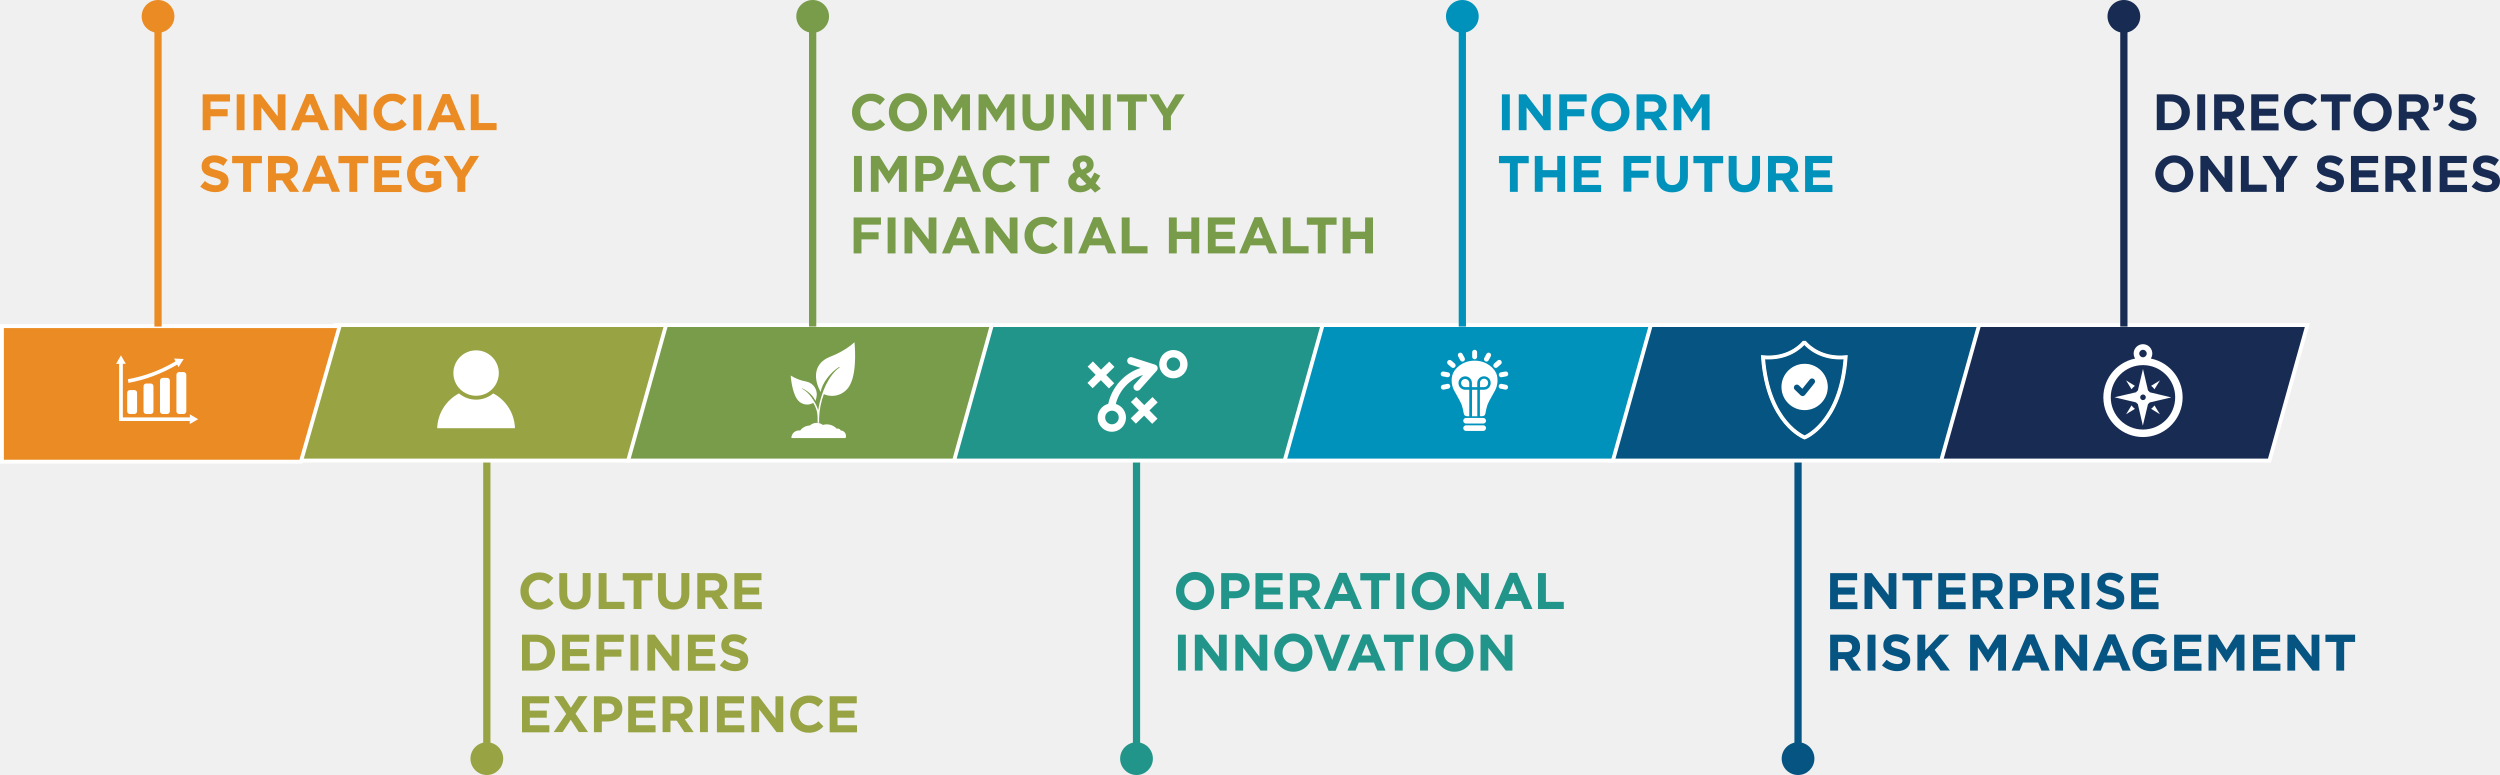
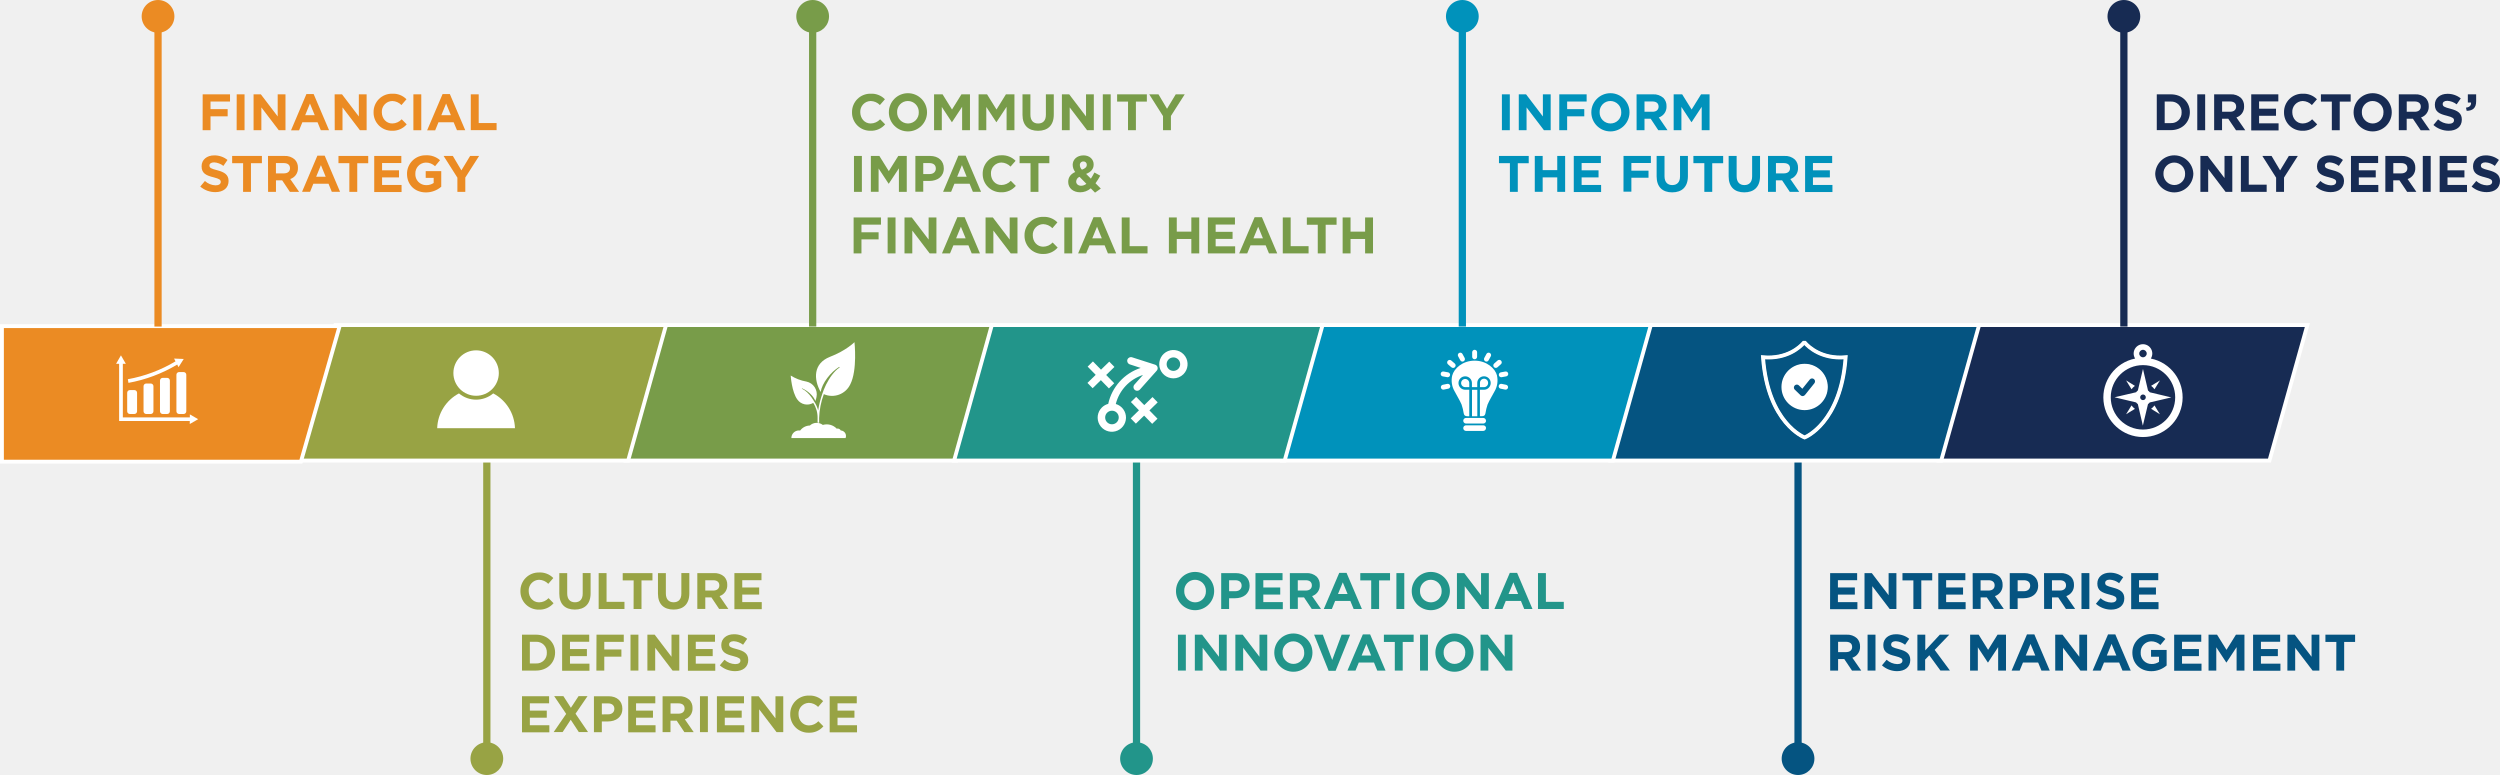
<svg xmlns="http://www.w3.org/2000/svg" xmlns:xlink="http://www.w3.org/1999/xlink" version="1.1" viewBox="0 0 1410.77 437.33" xml:space="preserve">
  <defs>
    <style>
		.cls-1, .cls-3 { fill: #789c49; }
		.cls-1, .cls-10, .cls-11, .cls-16, .cls-19, .cls-20, .cls-5 { stroke: #fff; stroke-width: 2.19px; }
		.cls-1, .cls-10, .cls-11, .cls-12, .cls-14, .cls-16, .cls-17, .cls-19, .cls-2, .cls-20, .cls-21, .cls-5, .cls-6, .cls-8 { stroke-miterlimit: 10; }
		.cls-12, .cls-14, .cls-17, .cls-2, .cls-21, .cls-6, .cls-8 { fill: none; stroke-width: 4.09px; }
		.cls-2 { stroke: #789c49; }
		.cls-4 { fill: #fff; }
		.cls-5, .cls-7 { fill: #172b53; }
		.cls-6 { stroke: #172b53; }
		.cls-8 { stroke: #055481; }
		.cls-10, .cls-9 { fill: #055481; }
		.cls-11, .cls-13 { fill: #0092bb; }
		.cls-12 { stroke: #0092bb; }
		.cls-14 { stroke: #22958a; }
		.cls-15, .cls-16 { fill: #22958a; }
		.cls-17 { stroke: #98a344; }
		.cls-18, .cls-19 { fill: #98a344; }
		.cls-20, .cls-22 { fill: #eb8b23; }
		.cls-21 { stroke: #eb8b23; }
		#financial, #directors, #enterprise, #culture, #community, #operational, #inform { transition: opacity 400ms ease-in-out; opacity: 1; }
		#financial:hover, #directors:hover, #enterprise:hover, #culture:hover, #community:hover, #operational:hover, #inform:hover { opacity: .8; }
		</style>
  </defs>
  <g id="traxx">
    <a xlink:href="https://nwcua.org/community-impact-financial-health-leveraging-resource-for-financial-resilience/" title="https://nwcua.org/community-impact-financial-health-leveraging-resource-for-financial-resilience/" target="_top">
      <g id="community">
        <polygon class="cls-1" points="539.71 259.9 353.17 259.9 374.47 183.44 561.1 183.44 539.71 259.9" />
        <line class="cls-2" x1="458.59" y1="184.28" x2="458.59" y2="13.79" />
        <circle class="cls-3" cx="458.59" cy="9.24" r="9.24" />
        <path class="cls-3" d="M480.8,63.42v-.06a10.31,10.31,0,0,1,10.57-10.48,10.47,10.47,0,0,1,8,3.13l-2.84,3.27A7.45,7.45,0,0,0,491.34,57a6,6,0,0,0-5.88,6.31v0c0,3.48,2.41,6.37,5.88,6.37a7.35,7.35,0,0,0,5.33-2.37l2.83,2.86a10.34,10.34,0,0,1-8.3,3.62A10.23,10.23,0,0,1,480.8,63.42Z" />
        <path class="cls-3" d="M501.59,63.42v-.06a10.77,10.77,0,0,1,21.54,0v0a10.77,10.77,0,0,1-21.54.06Zm16.88,0v-.06A6.15,6.15,0,0,0,512.33,57a6.06,6.06,0,0,0-6.08,6.31v0a6.16,6.16,0,0,0,6.14,6.37A6.06,6.06,0,0,0,518.47,63.42Z" />
        <path class="cls-3" d="M527.1,53.23h4.8l5.33,8.57,5.32-8.57h4.81V73.49h-4.43V60.27l-5.7,8.65h-.12l-5.64-8.57V73.49H527.1Z" />
        <path class="cls-3" d="M552.23,53.23H557l5.33,8.57,5.32-8.57h4.81V73.49h-4.43V60.27l-5.7,8.65h-.12l-5.64-8.57V73.49h-4.37Z" />
        <path class="cls-3" d="M577,64.81V53.23h4.46V64.69c0,3.3,1.65,5,4.37,5s4.37-1.65,4.37-4.86V53.23h4.46V64.67c0,6.13-3.45,9.14-8.89,9.14S577,70.77,577,64.81Z" />
        <path class="cls-3" d="M599.24,53.23h4.11l9.5,12.48V53.23h4.4V73.49h-3.79l-9.82-12.88V73.49h-4.4Z" />
        <path class="cls-3" d="M622.32,53.23h4.46V73.49h-4.46Z" />
        <path class="cls-3" d="M636.56,57.34H630.4V53.23h16.78v4.11H641V73.49h-4.46Z" />
        <path class="cls-3" d="M656.3,65.5l-7.78-12.27h5.21l4.83,8.14,4.92-8.14h5.07l-7.79,12.19v8.07H656.3Z" />
        <path class="cls-3" d="M481.9,88h4.46v20.27H481.9Z" />
        <path class="cls-3" d="M491.43,88h4.8l5.33,8.57L506.89,88h4.8v20.27h-4.43V95l-5.7,8.65h-.12l-5.64-8.57v13.15h-4.37Z" />
        <path class="cls-3" d="M516.56,88h8.28c4.83,0,7.76,2.87,7.76,7V95c0,4.69-3.65,7.12-8.2,7.12H521v6.08h-4.46Zm8,10.22c2.23,0,3.53-1.33,3.53-3.07v-.06c0-2-1.39-3.06-3.62-3.06H521v6.19Z" />
        <path class="cls-3" d="M540.82,87.83h4.11l8.68,20.41H549l-1.85-4.55h-8.57l-1.85,4.55h-4.54Zm4.69,11.92-2.69-6.57-2.7,6.57Z" />
        <path class="cls-3" d="M554.54,98.16V98.1a10.3,10.3,0,0,1,10.57-10.47,10.46,10.46,0,0,1,8,3.12L570.26,94a7.45,7.45,0,0,0-5.18-2.28,6,6,0,0,0-5.88,6.31v0c0,3.48,2.41,6.37,5.88,6.37a7.31,7.31,0,0,0,5.33-2.37l2.83,2.86a10.34,10.34,0,0,1-8.3,3.62A10.23,10.23,0,0,1,554.54,98.16Z" />
        <path class="cls-3" d="M581.53,92.08h-6.17V88h16.79v4.11H586v16.16h-4.45Z" />
        <path class="cls-3" d="M615.54,106.27a9.12,9.12,0,0,1-5.93,2.25c-3.88,0-6.81-2.25-6.81-5.84v-.06c0-2.58,1.39-4.4,3.94-5.56a6.79,6.79,0,0,1-1.42-4V93c0-2.78,2.23-5.32,6.14-5.32,3.44,0,5.7,2.25,5.7,5.09v.06c0,2.72-1.74,4.31-4.25,5.3l2.69,2.69c.66-1,1.33-2.23,2-3.48l3.27,1.8a36.08,36.08,0,0,1-2.67,4.28l3,3-3.27,2.29Zm-2.49-2.55-3.88-3.94a3,3,0,0,0-1.88,2.67v0c0,1.42,1.19,2.38,2.84,2.38A4.83,4.83,0,0,0,613.05,103.72ZM613.28,93V93a1.78,1.78,0,0,0-1.91-1.88,1.91,1.91,0,0,0-2,2.05v.06a3.61,3.61,0,0,0,1.19,2.52C612.36,95.06,613.28,94.31,613.28,93Z" />
        <path class="cls-3" d="M481.7,122.71h15.43v4.06h-11v4.31h9.67v4h-9.67V143H481.7Z" />
        <path class="cls-3" d="M500.9,122.71h4.45V143H500.9Z" />
        <path class="cls-3" d="M510.42,122.71h4.11l9.5,12.48V122.71h4.4V143h-3.8l-9.81-12.88V143h-4.4Z" />
        <path class="cls-3" d="M540.24,122.57h4.11L553,143h-4.66l-1.85-4.55H538L536.1,143h-4.54Zm4.69,11.93-2.69-6.57-2.7,6.57Z" />
        <path class="cls-3" d="M556.16,122.71h4.11l9.5,12.48V122.71h4.4V143h-3.79l-9.82-12.88V143h-4.4Z" />
        <path class="cls-3" d="M578.14,132.9v-.05a10.3,10.3,0,0,1,10.56-10.48,10.46,10.46,0,0,1,8,3.12l-2.83,3.27a7.53,7.53,0,0,0-5.19-2.28,6,6,0,0,0-5.87,6.31v.06c0,3.47,2.4,6.36,5.87,6.36a7.3,7.3,0,0,0,5.33-2.37l2.84,2.87a10.39,10.39,0,0,1-8.31,3.61A10.23,10.23,0,0,1,578.14,132.9Z" />
        <path class="cls-3" d="M600.6,122.71h4.46V143H600.6Z" />
        <path class="cls-3" d="M617.08,122.57h4.11L629.87,143h-4.66l-1.85-4.55h-8.57L612.94,143h-4.55Zm4.68,11.93-2.69-6.57-2.69,6.57Z" />
        <path class="cls-3" d="M633,122.71h4.46v16.21h10.1V143H633Z" />
        <path class="cls-3" d="M659.61,122.71h4.45v8h8.22v-8h4.46V143h-4.46v-8.14h-8.22V143h-4.45Z" />
        <path class="cls-3" d="M681.61,122.71h15.28v4H686v4.11h9.55v4H686V139h11v4H681.61Z" />
        <path class="cls-3" d="M708,122.57h4.11L720.75,143h-4.66l-1.86-4.55h-8.56L703.81,143h-4.54Zm4.69,11.93L710,127.93l-2.69,6.57Z" />
        <path class="cls-3" d="M723.88,122.71h4.45v16.21h10.11V143H723.88Z" />
        <path class="cls-3" d="M743.62,126.83h-6.16v-4.12h16.78v4.12h-6.16V143h-4.46Z" />
        <path class="cls-3" d="M757.66,122.71h4.46v8h8.22v-8h4.46V143h-4.46v-8.14h-8.22V143h-4.46Z" />
        <path class="cls-4" d="M474.45,242.91a2,2,0,0,0-1.74-1.08,2.18,2.18,0,0,0-.52.07,7.79,7.79,0,0,0-7.86-2.11,5.69,5.69,0,0,0-7.33.33,7.07,7.07,0,0,0-5.48,2.84,4.62,4.62,0,0,0-.66-.06,4.3,4.3,0,0,0-4.29,4.3h30.6a3.06,3.06,0,0,0,.23-1.18,3.12,3.12,0,0,0-2.95-3.11Z" />
        <path class="cls-4" d="M482.18,193.09s-4.7,4.77-13.84,8.27c-9.49,3.76-9.28,12.63-5.24,19.84.78-5,5.66-11.2,10.4-14.12a.21.21,0,0,1,.28.09.22.22,0,0,1-.08.27,14.32,14.32,0,0,0-2.19,1.82,26.48,26.48,0,0,0-3.82,5,37.08,37.08,0,0,0-2.79,5.58c-.32.79-.53,1.4-.7,1.9l-.1.3h0a52.46,52.46,0,0,0-2.4,9.53,17,17,0,0,0-2.12-4.76l-.06-.1c-.15-.27-.33-.61-.6-1a22.08,22.08,0,0,0-2.18-3,15.22,15.22,0,0,0-2.72-2.49,8.55,8.55,0,0,0-1.45-.83.12.12,0,0,1-.07-.15.12.12,0,0,1,.15-.08c3,1.22,6.5,4.29,7.46,7.15a11.66,11.66,0,0,0,.65-2.29,7.34,7.34,0,0,0-5.7-8.7,24.56,24.56,0,0,1-8.86-3.4s.57,9.3,3.78,13.57a6.76,6.76,0,0,0,8.93,1.87,15.06,15.06,0,0,1,2.46,8.55c0,.83,0,1.67,0,2.55a4.94,4.94,0,0,1,.87.14c0-.21,0-.42,0-.63h0c0-.76,0-1.45,0-2.09a42.34,42.34,0,0,1,2.65-13.46,11.41,11.41,0,0,0,14.92-5.5c4.12-8.07,2.38-23.79,2.38-23.79Z" />
      </g>
    </a>
    <a xlink:href="https://nwcua.org/directors-only-series-guiding-the-movement-into-tomorrow/" title="Directors’ Only Series: Guiding the Movement into Tomorrow" target="_top">
      <g id="directors">
        <polygon class="cls-5" points="1280.67 259.9 1094.13 259.9 1115.44 183.44 1302.07 183.44 1280.67 259.9" />
        <path class="cls-4" d="M1215.79,219.67l3.09-5-5,3.06a7.93,7.93,0,0,1,1.89,1.9Z" />
        <path class="cls-4" d="M1213.87,230.69l5,3.09-3.08-5a7.79,7.79,0,0,1-1.9,1.9Z" />
        <path class="cls-4" d="M1202.84,228.77l-3.08,5,5-3.06a8.16,8.16,0,0,1-1.9-1.9Z" />
        <path class="cls-4" d="M1204.76,217.75l-5-3.09,3.07,5a8.12,8.12,0,0,1,1.9-1.89Z" />
        <path class="cls-4" d="M1209.32,225.79a1.58,1.58,0,1,1,1.57-1.57,1.57,1.57,0,0,1-1.57,1.57Zm3.82-4.43a4.55,4.55,0,0,0-1-1l-2.84-12.15-2.89,12.14a4.75,4.75,0,0,0-1,1l-12.17,2.84,12.16,2.9a4.75,4.75,0,0,0,1,.95l2.83,12.15,2.9-12.14a4.75,4.75,0,0,0,1-.95l12.17-2.84-12.16-2.89Z" />
        <path class="cls-4" d="M1209.3,242.4a18.18,18.18,0,1,1,18.18-18.18,18.19,18.19,0,0,1-18.18,18.18Zm0-45a2.11,2.11,0,1,1-2.11,2.11,2.12,2.12,0,0,1,2.11-2.11Zm4.44,4.93a5.32,5.32,0,0,0,.82-2.82,5.26,5.26,0,1,0-9.69,2.82,22.37,22.37,0,1,0,8.87,0Z" />
        <line class="cls-6" x1="1198.52" y1="184.28" x2="1198.52" y2="13.79" />
        <circle class="cls-7" cx="1198.52" cy="9.24" r="9.24" />
        <path class="cls-7" d="M1217.09,53.23H1225c6.36,0,10.76,4.37,10.76,10.08v0c0,5.71-4.4,10.13-10.76,10.13h-7.91ZM1225,69.47a5.77,5.77,0,0,0,6.1-6v-.06a5.81,5.81,0,0,0-6.1-6.1h-3.45V69.47Z" />
        <path class="cls-7" d="M1239.94,53.23h4.45V73.49h-4.45Z" />
        <path class="cls-7" d="M1249.46,53.23h9.26a8.09,8.09,0,0,1,5.91,2.06,6.35,6.35,0,0,1,1.73,4.63V60a6.29,6.29,0,0,1-4.34,6.28l5,7.23h-5.21L1257.42,67h-3.5v6.48h-4.46Zm9,9.84c2.17,0,3.42-1.15,3.42-2.86v-.06c0-1.91-1.33-2.89-3.5-2.89h-4.43v5.81Z" />
        <path class="cls-7" d="M1270.39,53.23h15.29v4h-10.86v4.11h9.55v4h-9.55v4.26h11v4h-15.43Z" />
        <path class="cls-7" d="M1288.89,63.42v-.06a10.3,10.3,0,0,1,10.57-10.48,10.47,10.47,0,0,1,8,3.13l-2.84,3.27a7.47,7.47,0,0,0-5.18-2.28,6,6,0,0,0-5.88,6.31v0c0,3.48,2.4,6.37,5.88,6.37a7.33,7.33,0,0,0,5.32-2.37l2.84,2.86a10.35,10.35,0,0,1-8.31,3.62A10.23,10.23,0,0,1,1288.89,63.42Z" />
        <path class="cls-7" d="M1315.87,57.34h-6.16V53.23h16.79v4.11h-6.17V73.49h-4.46Z" />
        <path class="cls-7" d="M1328.15,63.42v-.06a10.77,10.77,0,0,1,21.54,0v0a10.77,10.77,0,0,1-21.54.06Zm16.88,0v-.06a6.15,6.15,0,0,0-6.14-6.36,6.06,6.06,0,0,0-6.08,6.31v0a6.16,6.16,0,0,0,6.14,6.37A6.06,6.06,0,0,0,1345,63.42Z" />
        <path class="cls-7" d="M1353.66,53.23h9.26a8.08,8.08,0,0,1,5.9,2.06,6.36,6.36,0,0,1,1.74,4.63V60a6.3,6.3,0,0,1-4.34,6.28l5,7.23H1366L1361.62,67h-3.51v6.48h-4.45Zm9,9.84c2.17,0,3.41-1.15,3.41-2.86v-.06c0-1.91-1.33-2.89-3.5-2.89h-4.43v5.81Z" />
-         <path class="cls-7" d="M1373.05,60.73c2-.2,3-1.22,2.84-2.87h-1.79V53.23h4.68v3.91c0,3.82-1.91,5.35-5.35,5.41Z" />
-         <path class="cls-7" d="M1381.48,70.54l2.63-3.15a9.35,9.35,0,0,0,6.05,2.46c1.83,0,2.93-.73,2.93-1.91v-.06c0-1.13-.7-1.71-4.09-2.58-4.08-1-6.71-2.17-6.71-6.19v-.06c0-3.68,3-6.11,7.09-6.11a11.76,11.76,0,0,1,7.53,2.58l-2.32,3.36a9.46,9.46,0,0,0-5.27-2c-1.71,0-2.6.78-2.6,1.76v.06c0,1.33.87,1.77,4.37,2.67,4.11,1.07,6.42,2.54,6.42,6.07v.06c0,4-3.06,6.28-7.44,6.28A12.89,12.89,0,0,1,1381.48,70.54Z" />
+         <path class="cls-7" d="M1373.2,70.54l2.63-3.15a9.35,9.35,0,0,0,6.05,2.46c1.83,0,2.93-.73,2.93-1.91v-.06c0-1.13-.7-1.71-4.09-2.58-4.08-1-6.71-2.17-6.71-6.19v-.06c0-3.68,3-6.11,7.09-6.11a11.76,11.76,0,0,1,7.53,2.58l-2.32,3.36a9.46,9.46,0,0,0-5.27-2c-1.71,0-2.6.78-2.6,1.76v.06c0,1.33.87,1.77,4.37,2.67,4.11,1.07,6.42,2.54,6.42,6.07v.06c0,4-3.06,6.28-7.44,6.28A12.89,12.89,0,0,1,1373.2,70.54Z" />
+         <path class="cls-7" d="M1391.58,60.73c2-.2,3-1.22,2.84-2.87h-1.8V53.23h4.69v3.91c0,3.82-1.91,5.35-5.35,5.41Z" />
        <path class="cls-7" d="M1216.2,98.16V98.1a10.77,10.77,0,0,1,21.53,0v0a10.77,10.77,0,0,1-21.53.06Zm16.87,0V98.1a6.15,6.15,0,0,0-6.13-6.36,6.06,6.06,0,0,0-6.08,6.31v0a6.15,6.15,0,0,0,6.13,6.37A6.06,6.06,0,0,0,1233.07,98.16Z" />
        <path class="cls-7" d="M1241.7,88h4.11l9.5,12.48V88h4.4v20.27h-3.8l-9.81-12.89v12.89h-4.4Z" />
        <path class="cls-7" d="M1264.57,88H1269v16.21h10.1v4.06h-14.56Z" />
        <path class="cls-7" d="M1284.43,100.25,1276.65,88h5.21l4.83,8.14,4.92-8.14h5.07l-7.79,12.19v8.08h-4.46Z" />
        <path class="cls-7" d="M1306.75,105.28l2.64-3.15a9.31,9.31,0,0,0,6,2.46c1.82,0,2.92-.73,2.92-1.91v-.06c0-1.13-.69-1.71-4.08-2.58-4.08-1-6.72-2.17-6.72-6.19v-.06c0-3.67,3-6.11,7.1-6.11a11.71,11.71,0,0,1,7.52,2.58l-2.31,3.36a9.49,9.49,0,0,0-5.27-2c-1.71,0-2.61.78-2.61,1.77v0c0,1.34.87,1.77,4.37,2.67,4.11,1.07,6.43,2.54,6.43,6.08v0c0,4-3.07,6.28-7.44,6.28A12.92,12.92,0,0,1,1306.75,105.28Z" />
        <path class="cls-7" d="M1326.67,88H1342v4H1331.1v4.11h9.55v4h-9.55v4.26h11v4h-15.43Z" />
        <path class="cls-7" d="M1346.07,88h9.26a8.1,8.1,0,0,1,5.91,2.06,6.39,6.39,0,0,1,1.73,4.63v.06a6.29,6.29,0,0,1-4.34,6.28l4.95,7.24h-5.21l-4.34-6.49h-3.5v6.49h-4.46Zm9,9.84c2.17,0,3.42-1.15,3.42-2.86v-.06c0-1.91-1.33-2.89-3.51-2.89h-4.42v5.81Z" />
        <path class="cls-7" d="M1367.2,88h4.46v20.27h-4.46Z" />
        <path class="cls-7" d="M1376.73,88H1392v4h-10.85v4.11h9.55v4h-9.55v4.26h11v4h-15.43Z" />
        <path class="cls-7" d="M1394.74,105.28l2.63-3.15a9.31,9.31,0,0,0,6.05,2.46c1.82,0,2.92-.73,2.92-1.91v-.06c0-1.13-.69-1.71-4.08-2.58-4.08-1-6.71-2.17-6.71-6.19v-.06c0-3.67,3-6.11,7.09-6.11a11.71,11.71,0,0,1,7.52,2.58l-2.31,3.36a9.49,9.49,0,0,0-5.27-2c-1.71,0-2.6.78-2.6,1.77v0c0,1.34.86,1.77,4.37,2.67,4.11,1.07,6.42,2.54,6.42,6.08v0c0,4-3.07,6.28-7.44,6.28A12.87,12.87,0,0,1,1394.74,105.28Z" />
      </g>
    </a>
    <a xlink:href="https://nwcua.org/enterprise-risk-management-its-more-than-just-compliance-taking-risk-to-create-member-value/" title="Enterprise Risk Management: It’s More than Just Compliance! Taking Risk to Create Member Value" target="_top">
      <g id="enterprise">
        <line class="cls-8" x1="1014.65" y1="253.05" x2="1014.65" y2="423.55" />
        <circle class="cls-9" cx="1014.65" cy="428.1" r="9.24" />
        <polygon class="cls-10" points="1095.43 259.9 908.89 259.9 930.2 183.44 1116.83 183.44 1095.43 259.9" />
        <path class="cls-9" d="M1032.76,323.41H1048v4h-10.85v4.11h9.55v4h-9.55v4.25h11v4h-15.43Z" />
        <path class="cls-9" d="M1052.16,323.41h4.11l9.49,12.47V323.41h4.4v20.26h-3.79l-9.81-12.88v12.88h-4.4Z" />
        <path class="cls-9" d="M1079.74,327.52h-6.16v-4.11h16.79v4.11h-6.17v16.15h-4.46Z" />
        <path class="cls-9" d="M1093.79,323.41h15.28v4h-10.85v4.11h9.55v4h-9.55v4.25h11v4h-15.42Z" />
        <path class="cls-9" d="M1113.18,323.41h9.27a8.07,8.07,0,0,1,5.9,2,6.36,6.36,0,0,1,1.74,4.63v.06a6.29,6.29,0,0,1-4.34,6.28l5,7.24h-5.21l-4.35-6.49h-3.5v6.49h-4.46Zm9,9.84c2.17,0,3.41-1.16,3.41-2.87v-.06c0-1.91-1.33-2.89-3.5-2.89h-4.43v5.82Z" />
        <path class="cls-9" d="M1134.12,323.41h8.27c4.84,0,7.76,2.86,7.76,7v.06c0,4.69-3.65,7.12-8.19,7.12h-3.39v6.08h-4.45Zm8,10.21c2.22,0,3.53-1.33,3.53-3.06v-.06c0-2-1.39-3.07-3.62-3.07h-3.45v6.19Z" />
        <path class="cls-9" d="M1153.46,323.41h9.26a8.07,8.07,0,0,1,5.9,2,6.36,6.36,0,0,1,1.74,4.63v.06a6.29,6.29,0,0,1-4.34,6.28l5,7.24h-5.21l-4.34-6.49h-3.51v6.49h-4.45Zm9,9.84c2.17,0,3.41-1.16,3.41-2.87v-.06c0-1.91-1.33-2.89-3.5-2.89h-4.43v5.82Z" />
        <path class="cls-9" d="M1174.59,323.41h4.46v20.26h-4.46Z" />
        <path class="cls-9" d="M1182.73,340.72l2.63-3.16a9.25,9.25,0,0,0,6.05,2.46c1.82,0,2.92-.72,2.92-1.91v-.06c0-1.13-.69-1.7-4.08-2.57-4.08-1.05-6.71-2.17-6.71-6.2v0c0-3.68,3-6.11,7.09-6.11a11.7,11.7,0,0,1,7.52,2.57l-2.31,3.36a9.56,9.56,0,0,0-5.27-2c-1.71,0-2.61.79-2.61,1.77v.06c0,1.33.87,1.76,4.38,2.66,4.11,1.07,6.42,2.55,6.42,6.08v.06c0,4-3.07,6.28-7.44,6.28A12.87,12.87,0,0,1,1182.73,340.72Z" />
        <path class="cls-9" d="M1202.64,323.41h15.29v4h-10.86v4.11h9.55v4h-9.55v4.25h11v4h-15.43Z" />
        <path class="cls-9" d="M1032.76,358.15H1042a8.1,8.1,0,0,1,5.91,2.05,6.39,6.39,0,0,1,1.73,4.63v.06a6.28,6.28,0,0,1-4.34,6.28l5,7.24h-5.21l-4.34-6.48h-3.5v6.48h-4.46Zm9,9.84c2.17,0,3.42-1.16,3.42-2.87v-.05c0-1.91-1.33-2.9-3.51-2.9h-4.42V368Z" />
        <path class="cls-9" d="M1053.89,358.15h4.46v20.26h-4.46Z" />
        <path class="cls-9" d="M1062,375.46l2.63-3.16a9.3,9.3,0,0,0,6,2.46c1.83,0,2.93-.72,2.93-1.91v-.06c0-1.12-.7-1.7-4.09-2.57-4.08-1-6.71-2.17-6.71-6.2v0c0-3.68,3-6.11,7.09-6.11a11.75,11.75,0,0,1,7.53,2.57l-2.32,3.36a9.52,9.52,0,0,0-5.27-2c-1.71,0-2.6.78-2.6,1.76v.06c0,1.33.87,1.76,4.37,2.66,4.11,1.07,6.42,2.55,6.42,6.08v.06c0,4-3.06,6.28-7.44,6.28A12.89,12.89,0,0,1,1062,375.46Z" />
        <path class="cls-9" d="M1082,358.15h4.45V367l8.22-8.86H1100l-8.25,8.6,8.62,11.66H1095l-6.28-8.63-2.35,2.44v6.19H1082Z" />
        <path class="cls-9" d="M1111.76,358.15h4.81l5.33,8.57,5.32-8.57H1132v20.26h-4.43V365.18l-5.7,8.66h-.12l-5.64-8.57v13.14h-4.38Z" />
        <path class="cls-9" d="M1143.84,358H1148l8.69,20.41H1152l-1.86-4.54h-8.57l-1.85,4.54h-4.54Zm4.69,11.93-2.69-6.57-2.69,6.57Z" />
        <path class="cls-9" d="M1159.77,358.15h4.11l9.49,12.47V358.15h4.4v20.26H1174l-9.82-12.88v12.88h-4.39Z" />
        <path class="cls-9" d="M1189.58,358h4.11l8.69,20.41h-4.66l-1.86-4.54h-8.56l-1.86,4.54h-4.54Zm4.69,11.93-2.69-6.57-2.69,6.57Z" />
        <path class="cls-9" d="M1203.31,368.34v-.06a10.4,10.4,0,0,1,10.62-10.48,11.09,11.09,0,0,1,8,2.78l-2.81,3.39a7.42,7.42,0,0,0-5.29-2.06,6.08,6.08,0,0,0-5.82,6.31v.06a6.06,6.06,0,0,0,6.13,6.42,7.11,7.11,0,0,0,4.2-1.21v-2.9h-4.49v-3.84h8.8v8.79a13.12,13.12,0,0,1-8.65,3.22C1207.65,378.76,1203.31,374.33,1203.31,368.34Z" />
        <path class="cls-9" d="M1226.9,358.15h15.29v4h-10.86v4.11h9.55v4h-9.55v4.25h11v4H1226.9Z" />
        <path class="cls-9" d="M1246.3,358.15h4.8l5.33,8.57,5.33-8.57h4.8v20.26h-4.43V365.18l-5.7,8.66h-.12l-5.64-8.57v13.14h-4.37Z" />
        <path class="cls-9" d="M1271.43,358.15h15.28v4h-10.85v4.11h9.55v4h-9.55v4.25h11v4h-15.43Z" />
        <path class="cls-9" d="M1290.83,358.15h4.11l9.49,12.47V358.15h4.4v20.26H1305l-9.81-12.88v12.88h-4.4Z" />
        <path class="cls-9" d="M1318.42,362.26h-6.17v-4.11H1329v4.11h-6.17v16.15h-4.45Z" />
        <path class="cls-10" d="M1018.51,193.44h-.63c-2.1,2.38-9.48,9.37-23,8.16,2.67,37.39,23.48,45.26,23.48,45.26h0s20.48-7.87,23.15-45.26c-13.52,1.21-20.9-5.78-23-8.16Z" />
        <path class="cls-4" d="M1018.36,247.7l-.28-.1c-.87-.33-21.31-8.48-24-45.94l-.06-.93.92.09c13.24,1.16,20.44-5.75,22.34-7.9l.24-.27h1.34l.23.27c1.9,2.15,9.13,9.07,22.34,7.9l.93-.09-.07.93c-2.68,37.45-22.8,45.61-23.66,45.93l-.28.11Zm-22.62-45.24c2.69,33.34,20.17,42.42,22.62,43.54,2.41-1.13,19.62-10.29,22.3-43.54-12.84.8-20.13-5.67-22.46-8.19-2.33,2.52-9.63,9-22.46,8.19Z" />
        <path class="cls-4" d="M1006.51,218.3a11.9,11.9,0,1,1,11.9,11.9,11.9,11.9,0,0,1-11.9-11.9Z" />
        <path class="cls-4" d="M1018.41,231a12.7,12.7,0,1,1,12.69-12.69A12.71,12.71,0,0,1,1018.41,231Zm0-23.81a11.12,11.12,0,1,0,11.11,11.12,11.13,11.13,0,0,0-11.11-11.12Z" />
        <path class="cls-4" d="M1018.37,230.65a12.28,12.28,0,1,1,12.27-12.28,12.3,12.3,0,0,1-12.27,12.28Z" />
        <path class="cls-4" d="M1018.37,231.44a13.07,13.07,0,1,1,13.06-13.07,13.08,13.08,0,0,1-13.06,13.07Zm0-24.55a11.49,11.49,0,1,0,11.48,11.48,11.5,11.5,0,0,0-11.48-11.48Z" />
        <path class="cls-9" d="M1017.24,223.53a1.67,1.67,0,0,1-1.17-.48l-3.21-3.11a1.67,1.67,0,1,1,2.32-2.4l1.9,1.84,4.18-5.21a1.67,1.67,0,1,1,2.61,2.1l-5.33,6.63a1.65,1.65,0,0,1-1.2.62Z" />
      </g>
    </a>
    <a xlink:href="https://nwcua.org/inform-the-future-inspiring-tomorrows-leaders-today/" title="Inform the Future: Inspiring Tomorrow’s Leaders Today" target="_top">
      <g id="inform">
        <polygon class="cls-11" points="910.19 259.9 723.65 259.9 744.96 183.44 931.58 183.44 910.19 259.9" />
        <path class="cls-4" d="M817.27,219.34a1.39,1.39,0,0,0,1.09-1.64h0a1.4,1.4,0,0,0-1.64-1.09l-2.53.52a1.38,1.38,0,0,0-1.08,1.64h0a1.38,1.38,0,0,0,1.64,1.08l2.52-.51Zm-.61-6.49a1.39,1.39,0,0,0,1.62-1.12h0a1.39,1.39,0,0,0-1.12-1.62l-2.53-.46a1.4,1.4,0,0,0-1.62,1.13h0a1.38,1.38,0,0,0,1.12,1.61l2.53.46Zm2.4-5.59a1.39,1.39,0,0,0,2-.11h0a1.4,1.4,0,0,0-.11-2L819,203.47a1.38,1.38,0,0,0-2,.12h0a1.39,1.39,0,0,0,.11,2l1.93,1.71Zm5-3.94a1.38,1.38,0,0,0,1.88.56h0a1.4,1.4,0,0,0,.57-1.89l-1.23-2.26a1.39,1.39,0,0,0-1.89-.56h0a1.38,1.38,0,0,0-.56,1.88l1.23,2.27Zm25.29,16.53a1.39,1.39,0,0,0,1.64-1.08h0a1.39,1.39,0,0,0-1.09-1.64l-2.52-.52a1.39,1.39,0,0,0-1.64,1.09h0a1.38,1.38,0,0,0,1.08,1.64l2.53.51Zm.62-7.46a1.39,1.39,0,0,0,1.12-1.61h0a1.4,1.4,0,0,0-1.62-1.13l-2.53.46a1.4,1.4,0,0,0-1.13,1.62h0a1.39,1.39,0,0,0,1.62,1.12l2.54-.46Zm-3-6.84a1.38,1.38,0,0,0,.12-2h0a1.39,1.39,0,0,0-2-.12l-1.92,1.71a1.39,1.39,0,0,0-.12,2h0a1.4,1.4,0,0,0,2,.11l1.92-1.71Zm-5.7-4.5a1.38,1.38,0,0,0-.56-1.88h0a1.39,1.39,0,0,0-1.89.56L837.59,202a1.39,1.39,0,0,0,.56,1.89h0a1.38,1.38,0,0,0,1.88-.56l1.23-2.27Zm-7.73-2.27a1.39,1.39,0,0,0-1.39-1.39h0a1.39,1.39,0,0,0-1.39,1.39v2.57a1.39,1.39,0,0,0,1.39,1.39h0a1.39,1.39,0,0,0,1.39-1.39v-2.57ZM844.81,212c-1-4.07-5.9-8.47-12.67-8.48s-11.64,4.41-12.67,8.48a12.3,12.3,0,0,0,1.41,8.9c1.34,2.59,2.74,4.71,3.89,7.36a29.31,29.31,0,0,1,1.22,5c.27,1.21.73,1.62,2.21,1.63h.92V219.94h-2.3a3.79,3.79,0,1,1,0-7.58,3.8,3.8,0,0,1,3.8,3.74h0v2.35h3V216.1h0a3.8,3.8,0,1,1,3.79,3.84h-2.29v14.94h.92c1.47,0,1.94-.42,2.21-1.63a29.28,29.28,0,0,1,1.21-5c1.16-2.65,2.55-4.77,3.9-7.36a12.3,12.3,0,0,0,1.41-8.9Zm-5.06,4.16a2.3,2.3,0,1,0-4.59,0v2.3h2.29a2.3,2.3,0,0,0,2.3-2.3Zm-12.93-2.3a2.3,2.3,0,0,0,0,4.6h2.3v-2.3a2.31,2.31,0,0,0-2.3-2.3Zm6.84,6.09h-3v14.94h3V219.94Zm4.9,17.48a1.6,1.6,0,0,0-1.6-1.6h-9.65a1.6,1.6,0,0,0-1.59,1.6h0a1.59,1.59,0,0,0,1.59,1.59H837a1.6,1.6,0,0,0,1.6-1.59Zm0,4.16a1.6,1.6,0,0,1-1.6,1.59h-9.65a1.59,1.59,0,0,1-1.59-1.59h0a1.59,1.59,0,0,1,1.59-1.59H837a1.6,1.6,0,0,1,1.6,1.59Z" />
        <line class="cls-12" x1="825.21" y1="184.28" x2="825.21" y2="13.79" />
        <circle class="cls-13" cx="825.21" cy="9.24" r="9.24" />
        <path class="cls-13" d="M847.53,53.23H852V73.49h-4.46Z" />
        <path class="cls-13" d="M857.06,53.23h4.11l9.49,12.48V53.23h4.4V73.49h-3.79l-9.82-12.88V73.49h-4.39Z" />
        <path class="cls-13" d="M879.93,53.23h15.42v4.05h-11V61.6h9.67v4.05h-9.67v7.84h-4.45Z" />
        <path class="cls-13" d="M898,63.42v-.06a10.77,10.77,0,0,1,21.54,0v0a10.77,10.77,0,0,1-21.54.06Zm16.88,0v-.06A6.15,6.15,0,0,0,908.76,57a6.06,6.06,0,0,0-6.08,6.31v0a6.16,6.16,0,0,0,6.14,6.37A6.06,6.06,0,0,0,914.9,63.42Z" />
        <path class="cls-13" d="M923.53,53.23h9.26a8.06,8.06,0,0,1,5.9,2.06,6.36,6.36,0,0,1,1.74,4.63V60a6.29,6.29,0,0,1-4.34,6.28L941,73.49h-5.21L931.49,67H928v6.48h-4.45Zm9,9.84c2.17,0,3.42-1.15,3.42-2.86v-.06c0-1.91-1.34-2.89-3.51-2.89H928v5.81Z" />
        <path class="cls-13" d="M944.46,53.23h4.8l5.33,8.57,5.33-8.57h4.8V73.49h-4.43V60.27l-5.7,8.65h-.12l-5.64-8.57V73.49h-4.37Z" />
        <path class="cls-13" d="M852.05,92.08h-6.17V88h16.79v4.11H856.5v16.16h-4.45Z" />
        <path class="cls-13" d="M866.09,88h4.45v8h8.23V88h4.45v20.27h-4.45V100.1h-8.23v8.14h-4.45Z" />
        <path class="cls-13" d="M888.09,88h15.28v4H892.52v4.11h9.55v4h-9.55v4.26h11v4H888.09Z" />
        <path class="cls-13" d="M916.17,88H931.6V92h-11v4.31h9.67v4h-9.67v7.85h-4.46Z" />
        <path class="cls-13" d="M934.85,99.55V88h4.45V99.44c0,3.3,1.65,5,4.37,5s4.38-1.65,4.38-4.86V88h4.45V99.41c0,6.13-3.44,9.14-8.88,9.14S934.85,105.51,934.85,99.55Z" />
        <path class="cls-13" d="M961.77,92.08H955.6V88h16.79v4.11h-6.16v16.16h-4.46Z" />
        <path class="cls-13" d="M975.49,99.55V88H980V99.44c0,3.3,1.65,5,4.37,5s4.37-1.65,4.37-4.86V88h4.46V99.41c0,6.13-3.45,9.14-8.89,9.14S975.49,105.51,975.49,99.55Z" />
        <path class="cls-13" d="M997.7,88H1007a8.06,8.06,0,0,1,5.9,2.06,6.36,6.36,0,0,1,1.74,4.63v.06a6.29,6.29,0,0,1-4.34,6.28l5,7.24H1010l-4.34-6.49h-3.51v6.49H997.7Zm9,9.84c2.17,0,3.42-1.15,3.42-2.86v-.06c0-1.91-1.33-2.89-3.51-2.89h-4.43v5.81Z" />
        <path class="cls-13" d="M1018.63,88h15.28v4h-10.85v4.11h9.55v4h-9.55v4.26h11v4h-15.43Z" />
      </g>
    </a>
    <a xlink:href="https://nwcua.org/operational-innovation-maintaining-high-touch-engagement-in-a-digital-environment/" title="Operational Innovation: Maintaining High-Touch Engagement in a Digital Environment" target="_top">
      <g id="operational">
        <line class="cls-14" x1="641.34" y1="253.05" x2="641.34" y2="423.55" />
        <circle class="cls-15" cx="641.34" cy="428.1" r="9.24" />
        <polygon class="cls-16" points="724.95 259.9 538.41 259.9 559.71 183.44 746.34 183.44 724.95 259.9" />
        <path class="cls-4" d="M645,211.59,640.18,217a2.09,2.09,0,1,0,3.12,2.78l9.45-10.6a2.09,2.09,0,0,0-.92-3.39l-13-4.17a2.09,2.09,0,1,0-1.28,4l6.14,2a27.49,27.49,0,0,0-18.31,20.28,8,8,0,0,0-3.6,2.07,8,8,0,1,0,7.87-2A23.16,23.16,0,0,1,645,211.59Zm-13.69,24a3.83,3.83,0,1,1-3.83-3.82A3.8,3.8,0,0,1,631.32,235.61Z" />
        <polygon class="cls-4" points="653.29 227.06 650.37 224.06 645.71 228.61 641.16 223.95 638.17 226.87 642.72 231.53 638.06 236.08 640.98 239.07 645.64 234.52 650.18 239.18 653.18 236.26 648.63 231.6 653.29 227.06" />
        <polygon class="cls-4" points="625.77 219.19 628.77 216.26 624.22 211.61 628.88 207.06 625.96 204.07 621.3 208.61 616.75 203.95 613.76 206.88 618.31 211.53 613.65 216.08 616.57 219.08 621.23 214.53 625.77 219.19" />
        <path class="cls-4" d="M662.16,201.69a3.76,3.76,0,0,0-2.7,1.12,3.81,3.81,0,0,0,0,5.4,3.92,3.92,0,0,0,5.4,0,3.76,3.76,0,0,0,1.12-2.7,3.82,3.82,0,0,0-3.82-3.82Zm0,11.82a8,8,0,1,1,5.66-2.34,8,8,0,0,1-5.66,2.34Z" />
        <path class="cls-15" d="M663.62,333.6v-.06a10.77,10.77,0,0,1,21.54-.06v.06a10.77,10.77,0,0,1-21.54.06Zm16.88,0v-.06a6.16,6.16,0,0,0-6.14-6.37,6.06,6.06,0,0,0-6.08,6.31v.06a6.16,6.16,0,0,0,6.14,6.37A6.06,6.06,0,0,0,680.5,333.6Z" />
        <path class="cls-15" d="M689.13,323.41h8.28c4.83,0,7.76,2.86,7.76,7v.06c0,4.69-3.65,7.12-8.2,7.12h-3.38v6.08h-4.46Zm8,10.21c2.23,0,3.53-1.33,3.53-3.06v-.06c0-2-1.39-3.07-3.62-3.07h-3.44v6.19Z" />
        <path class="cls-15" d="M708.47,323.41h15.28v4H712.9v4.11h9.55v4H712.9v4.25h11v4H708.47Z" />
        <path class="cls-15" d="M727.87,323.41h9.26a8.06,8.06,0,0,1,5.9,2,6.36,6.36,0,0,1,1.74,4.63v.06a6.28,6.28,0,0,1-4.34,6.28l5,7.24h-5.21l-4.34-6.49h-3.51v6.49h-4.45Zm9,9.84c2.17,0,3.42-1.16,3.42-2.87v-.06c0-1.91-1.33-2.89-3.51-2.89h-4.43v5.82Z" />
        <path class="cls-15" d="M755.75,323.26h4.11l8.68,20.41h-4.66L762,339.12h-8.57l-1.85,4.55h-4.55Zm4.69,11.93-2.7-6.57-2.69,6.57Z" />
        <path class="cls-15" d="M773.78,327.52h-6.16v-4.11h16.79v4.11h-6.17v16.15h-4.46Z" />
        <path class="cls-15" d="M788,323.41h4.45v20.26H788Z" />
        <path class="cls-15" d="M796.65,333.6v-.06a10.77,10.77,0,0,1,21.54-.06v.06a10.77,10.77,0,0,1-21.54.06Zm16.88,0v-.06a6.16,6.16,0,0,0-6.14-6.37,6.05,6.05,0,0,0-6.07,6.31v.06a6.15,6.15,0,0,0,6.13,6.37A6.06,6.06,0,0,0,813.53,333.6Z" />
        <path class="cls-15" d="M822.16,323.41h4.11l9.5,12.47V323.41h4.39v20.26h-3.79l-9.81-12.88v12.88h-4.4Z" />
        <path class="cls-15" d="M852,323.26h4.11l8.68,20.41h-4.66l-1.85-4.55h-8.57l-1.85,4.55h-4.55Zm4.69,11.93L854,328.62l-2.7,6.57Z" />
        <path class="cls-15" d="M867.9,323.41h4.46v16.21h10.1v4.05H867.9Z" />
        <path class="cls-15" d="M664.72,358.15h4.46v20.26h-4.46Z" />
        <path class="cls-15" d="M674.25,358.15h4.11l9.49,12.47V358.15h4.4v20.26h-3.79l-9.81-12.88v12.88h-4.4Z" />
        <path class="cls-15" d="M697.12,358.15h4.11l9.5,12.47V358.15h4.39v20.26h-3.79l-9.81-12.88v12.88h-4.4Z" />
        <path class="cls-15" d="M719.09,368.34v-.06a10.77,10.77,0,0,1,21.54-.06v.06a10.77,10.77,0,0,1-21.54.06Zm16.88,0v-.06a6.16,6.16,0,0,0-6.14-6.37,6.06,6.06,0,0,0-6.08,6.31v.06a6.16,6.16,0,0,0,6.14,6.37A6.06,6.06,0,0,0,736,368.34Z" />
        <path class="cls-15" d="M741.56,358.15h4.92l5.3,14.27,5.3-14.27h4.8l-8.19,20.4h-3.94Z" />
        <path class="cls-15" d="M769.06,358h4.11l8.69,20.41H777.2l-1.85-4.54h-8.57l-1.86,4.54h-4.54Zm4.69,11.93-2.69-6.57-2.69,6.57Z" />
        <path class="cls-15" d="M787.1,362.26h-6.16v-4.11h16.78v4.11h-6.16v16.15H787.1Z" />
        <path class="cls-15" d="M801.34,358.15h4.46v20.26h-4.46Z" />
        <path class="cls-15" d="M810,368.34v-.06a10.77,10.77,0,0,1,21.54-.06v.06a10.77,10.77,0,0,1-21.54.06Zm16.88,0v-.06a6.16,6.16,0,0,0-6.14-6.37,6.06,6.06,0,0,0-6.08,6.31v.06a6.16,6.16,0,0,0,6.14,6.37A6.06,6.06,0,0,0,826.85,368.34Z" />
        <path class="cls-15" d="M835.48,358.15h4.11l9.49,12.47V358.15h4.4v20.26h-3.79l-9.81-12.88v12.88h-4.4Z" />
      </g>
    </a>
    <a xlink:href="https://nwcua.org/culture-defines-experience-weaving-culture-and-brand-through-your-organization/" title="Culture Defines Experience: Weaving Culture and Brand Through Your Organization" target="_top">
      <g id="culture">
        <line class="cls-17" x1="274.72" y1="253.05" x2="274.72" y2="423.55" />
        <circle class="cls-18" cx="274.72" cy="428.1" r="9.24" />
        <polygon class="cls-19" points="354.47 259.9 167.93 259.9 189.23 183.44 375.86 183.44 354.47 259.9" />
        <path class="cls-18" d="M293.68,333.6v-.06a10.3,10.3,0,0,1,10.56-10.48,10.43,10.43,0,0,1,8,3.13l-2.84,3.27a7.46,7.46,0,0,0-5.18-2.29,6,6,0,0,0-5.87,6.31v.06c0,3.47,2.4,6.37,5.87,6.37a7.31,7.31,0,0,0,5.33-2.38l2.83,2.87a10.34,10.34,0,0,1-8.3,3.62A10.23,10.23,0,0,1,293.68,333.6Z" />
        <path class="cls-18" d="M315.62,335V323.41h4.46v11.46c0,3.3,1.65,5,4.37,5s4.37-1.65,4.37-4.87v-11.6h4.46v11.43c0,6.14-3.45,9.15-8.89,9.15S315.62,341,315.62,335Z" />
        <path class="cls-18" d="M337.83,323.41h4.45v16.21h10.11v4.05H337.83Z" />
        <path class="cls-18" d="M357.57,327.52H351.4v-4.11h16.79v4.11H362v16.15h-4.46Z" />
        <path class="cls-18" d="M371.29,335V323.41h4.46v11.46c0,3.3,1.65,5,4.37,5s4.37-1.65,4.37-4.87v-11.6H389v11.43c0,6.14-3.44,9.15-8.89,9.15S371.29,341,371.29,335Z" />
        <path class="cls-18" d="M393.5,323.41h9.26a8.1,8.1,0,0,1,5.91,2,6.39,6.39,0,0,1,1.73,4.63v.06a6.28,6.28,0,0,1-4.34,6.28l4.95,7.24H405.8l-4.34-6.49H398v6.49H393.5Zm9,9.84c2.17,0,3.42-1.16,3.42-2.87v-.06c0-1.91-1.33-2.89-3.51-2.89H398v5.82Z" />
        <path class="cls-18" d="M414.43,323.41h15.28v4H418.86v4.11h9.55v4h-9.55v4.25h11v4H414.43Z" />
        <path class="cls-18" d="M294.57,358.15h7.91c6.36,0,10.76,4.37,10.76,10.07v.06c0,5.7-4.4,10.13-10.76,10.13h-7.91Zm7.91,16.24a5.77,5.77,0,0,0,6.1-6.05v-.06a5.82,5.82,0,0,0-6.1-6.11H299v12.22Z" />
        <path class="cls-18" d="M317.21,358.15H332.5v4H321.64v4.11h9.55v4h-9.55v4.25h11v4H317.21Z" />
        <path class="cls-18" d="M336.61,358.15H352v4.05h-11v4.31h9.66v4.06h-9.66v7.84h-4.46Z" />
        <path class="cls-18" d="M355.8,358.15h4.46v20.26H355.8Z" />
        <path class="cls-18" d="M365.33,358.15h4.11l9.49,12.47V358.15h4.4v20.26h-3.79l-9.81-12.88v12.88h-4.4Z" />
        <path class="cls-18" d="M388.2,358.15h15.28v4H392.63v4.11h9.55v4h-9.55v4.25h11v4H388.2Z" />
        <path class="cls-18" d="M406.21,375.46l2.63-3.16a9.3,9.3,0,0,0,6.05,2.46c1.83,0,2.93-.72,2.93-1.91v-.06c0-1.12-.7-1.7-4.09-2.57-4.08-1-6.71-2.17-6.71-6.2v0c0-3.68,3-6.11,7.09-6.11a11.75,11.75,0,0,1,7.53,2.57l-2.32,3.36a9.52,9.52,0,0,0-5.27-2c-1.7,0-2.6.78-2.6,1.76v.06c0,1.33.87,1.76,4.37,2.66,4.11,1.07,6.42,2.55,6.42,6.08v.06c0,4-3.06,6.28-7.43,6.28A12.9,12.9,0,0,1,406.21,375.46Z" />
        <path class="cls-18" d="M294.57,392.89h15.29v4H299V401h9.55v4H299v4.26h11v4H294.57Z" />
        <path class="cls-18" d="M319.5,402.85l-6.77-10h5.21l4.22,6.57,4.32-6.57h5.06l-6.77,9.9,7.06,10.36h-5.21l-4.55-6.95-4.57,6.95h-5.06Z" />
        <path class="cls-18" d="M335.16,392.89h8.28c4.84,0,7.76,2.87,7.76,7V400c0,4.69-3.65,7.12-8.19,7.12h-3.39v6.08h-4.46Zm8,10.22c2.23,0,3.53-1.33,3.53-3.07V400c0-2-1.39-3.07-3.61-3.07h-3.45v6.2Z" />
        <path class="cls-18" d="M354.5,392.89h15.29v4H358.93V401h9.55v4h-9.55v4.26h11v4H354.5Z" />
        <path class="cls-18" d="M373.9,392.89h9.26a8.08,8.08,0,0,1,5.91,2.05,6.37,6.37,0,0,1,1.73,4.64v.05a6.3,6.3,0,0,1-4.34,6.29l5,7.23H386.2l-4.34-6.48h-3.5v6.48H373.9Zm9,9.84c2.17,0,3.42-1.16,3.42-2.86v-.06c0-1.91-1.33-2.9-3.5-2.9h-4.43v5.82Z" />
        <path class="cls-18" d="M395,392.89h4.46v20.26H395Z" />
        <path class="cls-18" d="M404.56,392.89h15.28v4H409V401h9.55v4H409v4.26h11v4H404.56Z" />
        <path class="cls-18" d="M424,392.89h4.11l9.49,12.48V392.89H442v20.26h-3.79l-9.81-12.88v12.88H424Z" />
        <path class="cls-18" d="M445.93,403.08V403a10.3,10.3,0,0,1,10.57-10.48,10.44,10.44,0,0,1,8,3.13l-2.83,3.27a7.5,7.5,0,0,0-5.18-2.29,6,6,0,0,0-5.88,6.31V403c0,3.47,2.4,6.37,5.88,6.37a7.33,7.33,0,0,0,5.32-2.37l2.84,2.86a10.35,10.35,0,0,1-8.31,3.62A10.23,10.23,0,0,1,445.93,403.08Z" />
        <path class="cls-18" d="M468.19,392.89h15.29v4H472.62V401h9.55v4h-9.55v4.26h11v4H468.19Z" />
        <path class="cls-4" d="M268.67,223.34a12.82,12.82,0,1,0-12.82-12.82,12.82,12.82,0,0,0,12.82,12.82Z" />
        <path class="cls-4" d="M278.33,222A15,15,0,0,1,259,222a23,23,0,0,0-12.29,19.63h43.89A23,23,0,0,0,278.33,222Z" />
      </g>
    </a>
    <a xlink:href="https://nwcua.org/financial-strategy-riding-the-economic-wave-of-opportunity/" title="Financial Strategy: Riding the Economic Wave of Opportunity" target="_top">
      <g id="financial">
        <polygon class="cls-20" points="169.81 260.51 1.09 260.51 1.09 184.04 191.65 184.04 169.81 260.51" />
        <path class="cls-4" d="M111.84,236.56l-4.71-2.72v1.69H69.32V205.28H71l-2.75-4.76-2.74,4.76h1.71v32.31h39.87v1.69l4.71-2.72Zm-39.36-20.5A82.25,82.25,0,0,0,100,205.73l.76,1.45,2.92-4.61-5.46-.23.82,1.57A80.28,80.28,0,0,1,72.14,214l.34,2Zm28.59-6.1a1.52,1.52,0,0,0-1.52,1.52v20.61a1.53,1.53,0,0,0,1.52,1.53h2.55a1.52,1.52,0,0,0,1.51-1.53V211.48a1.51,1.51,0,0,0-1.51-1.52Zm-9.27,3.27a1.53,1.53,0,0,0-1.52,1.53v17.33a1.53,1.53,0,0,0,1.52,1.53h2.54a1.53,1.53,0,0,0,1.52-1.53V214.76a1.53,1.53,0,0,0-1.52-1.53Zm-9.26,3.19A1.52,1.52,0,0,0,81,217.94v14.15a1.53,1.53,0,0,0,1.52,1.53h2.55a1.53,1.53,0,0,0,1.52-1.53V217.94a1.52,1.52,0,0,0-1.52-1.52ZM71.77,232.09V221.64a1.52,1.52,0,0,1,1.52-1.52h2.54a1.52,1.52,0,0,1,1.52,1.52v10.45a1.53,1.53,0,0,1-1.52,1.53H73.29a1.53,1.53,0,0,1-1.52-1.53Z" />
        <line class="cls-21" x1="89.18" y1="184.28" x2="89.18" y2="13.79" />
        <circle class="cls-22" cx="89.18" cy="9.24" r="9.24" />
        <path class="cls-22" d="M114.37,53.23H129.8v4.05h-11V61.6h9.67v4.05h-9.67v7.84h-4.46Z" />
        <path class="cls-22" d="M133.57,53.23H138V73.49h-4.46Z" />
        <path class="cls-22" d="M143.09,53.23h4.11l9.5,12.48V53.23h4.4V73.49h-3.79l-9.82-12.88V73.49h-4.4Z" />
        <path class="cls-22" d="M172.91,53.09H177l8.69,20.4h-4.66L179.19,69h-8.57l-1.85,4.54h-4.54ZM177.6,65l-2.69-6.57L172.22,65Z" />
        <path class="cls-22" d="M188.84,53.23H193l9.49,12.48V53.23h4.4V73.49h-3.79l-9.82-12.88V73.49h-4.39Z" />
        <path class="cls-22" d="M210.81,63.42v-.06a10.3,10.3,0,0,1,10.56-10.48,10.47,10.47,0,0,1,8,3.13l-2.83,3.27A7.48,7.48,0,0,0,221.35,57a6,6,0,0,0-5.88,6.31v0c0,3.48,2.4,6.37,5.88,6.37a7.33,7.33,0,0,0,5.32-2.37l2.84,2.86a10.37,10.37,0,0,1-8.31,3.62A10.23,10.23,0,0,1,210.81,63.42Z" />
        <path class="cls-22" d="M233.28,53.23h4.45V73.49h-4.45Z" />
        <path class="cls-22" d="M249.75,53.09h4.11l8.68,20.4h-4.66L256,69h-8.57l-1.85,4.54h-4.55ZM254.44,65l-2.7-6.57L249.05,65Z" />
        <path class="cls-22" d="M265.67,53.23h4.46V69.44h10.1v4H265.67Z" />
        <path class="cls-22" d="M113,105.28l2.64-3.15a9.31,9.31,0,0,0,6,2.46c1.82,0,2.92-.73,2.92-1.91v-.06c0-1.13-.69-1.71-4.08-2.58-4.08-1-6.72-2.17-6.72-6.19v-.06c0-3.67,3-6.11,7.1-6.11a11.71,11.71,0,0,1,7.52,2.58l-2.31,3.36a9.49,9.49,0,0,0-5.27-2c-1.71,0-2.61.78-2.61,1.77v0c0,1.34.87,1.77,4.37,2.67,4.11,1.07,6.43,2.54,6.43,6.08v0c0,4-3.07,6.28-7.44,6.28A12.92,12.92,0,0,1,113,105.28Z" />
        <path class="cls-22" d="M137.19,92.08H131V88h16.79v4.11h-6.17v16.16h-4.45Z" />
        <path class="cls-22" d="M151.23,88h9.26a8.06,8.06,0,0,1,5.9,2.06,6.36,6.36,0,0,1,1.74,4.63v.06a6.29,6.29,0,0,1-4.34,6.28l5,7.24h-5.21l-4.34-6.49h-3.51v6.49h-4.45Zm9,9.84c2.17,0,3.42-1.15,3.42-2.86v-.06c0-1.91-1.34-2.89-3.51-2.89h-4.43v5.81Z" />
        <path class="cls-22" d="M179.11,87.83h4.11l8.68,20.41h-4.66l-1.85-4.55h-8.57L175,108.24h-4.55Zm4.68,11.92-2.69-6.57-2.69,6.57Z" />
        <path class="cls-22" d="M197.14,92.08H191V88h16.79v4.11H201.6v16.16h-4.46Z" />
        <path class="cls-22" d="M211.18,88h15.29v4H215.61v4.11h9.55v4h-9.55v4.26h11v4H211.18Z" />
        <path class="cls-22" d="M229.68,98.16V98.1a10.4,10.4,0,0,1,10.63-10.47,11.17,11.17,0,0,1,8,2.77l-2.81,3.39a7.46,7.46,0,0,0-5.3-2.05,6.09,6.09,0,0,0-5.82,6.31v0a6.07,6.07,0,0,0,6.14,6.43,7.13,7.13,0,0,0,4.2-1.22v-2.89h-4.49V96.57H249v8.8a13.12,13.12,0,0,1-8.65,3.21C234,108.58,229.68,104.15,229.68,98.16Z" />
        <path class="cls-22" d="M258.11,100.25,250.33,88h5.21l4.83,8.14L265.29,88h5.07l-7.79,12.19v8.08h-4.46Z" />
      </g>
    </a>
  </g>
</svg>
